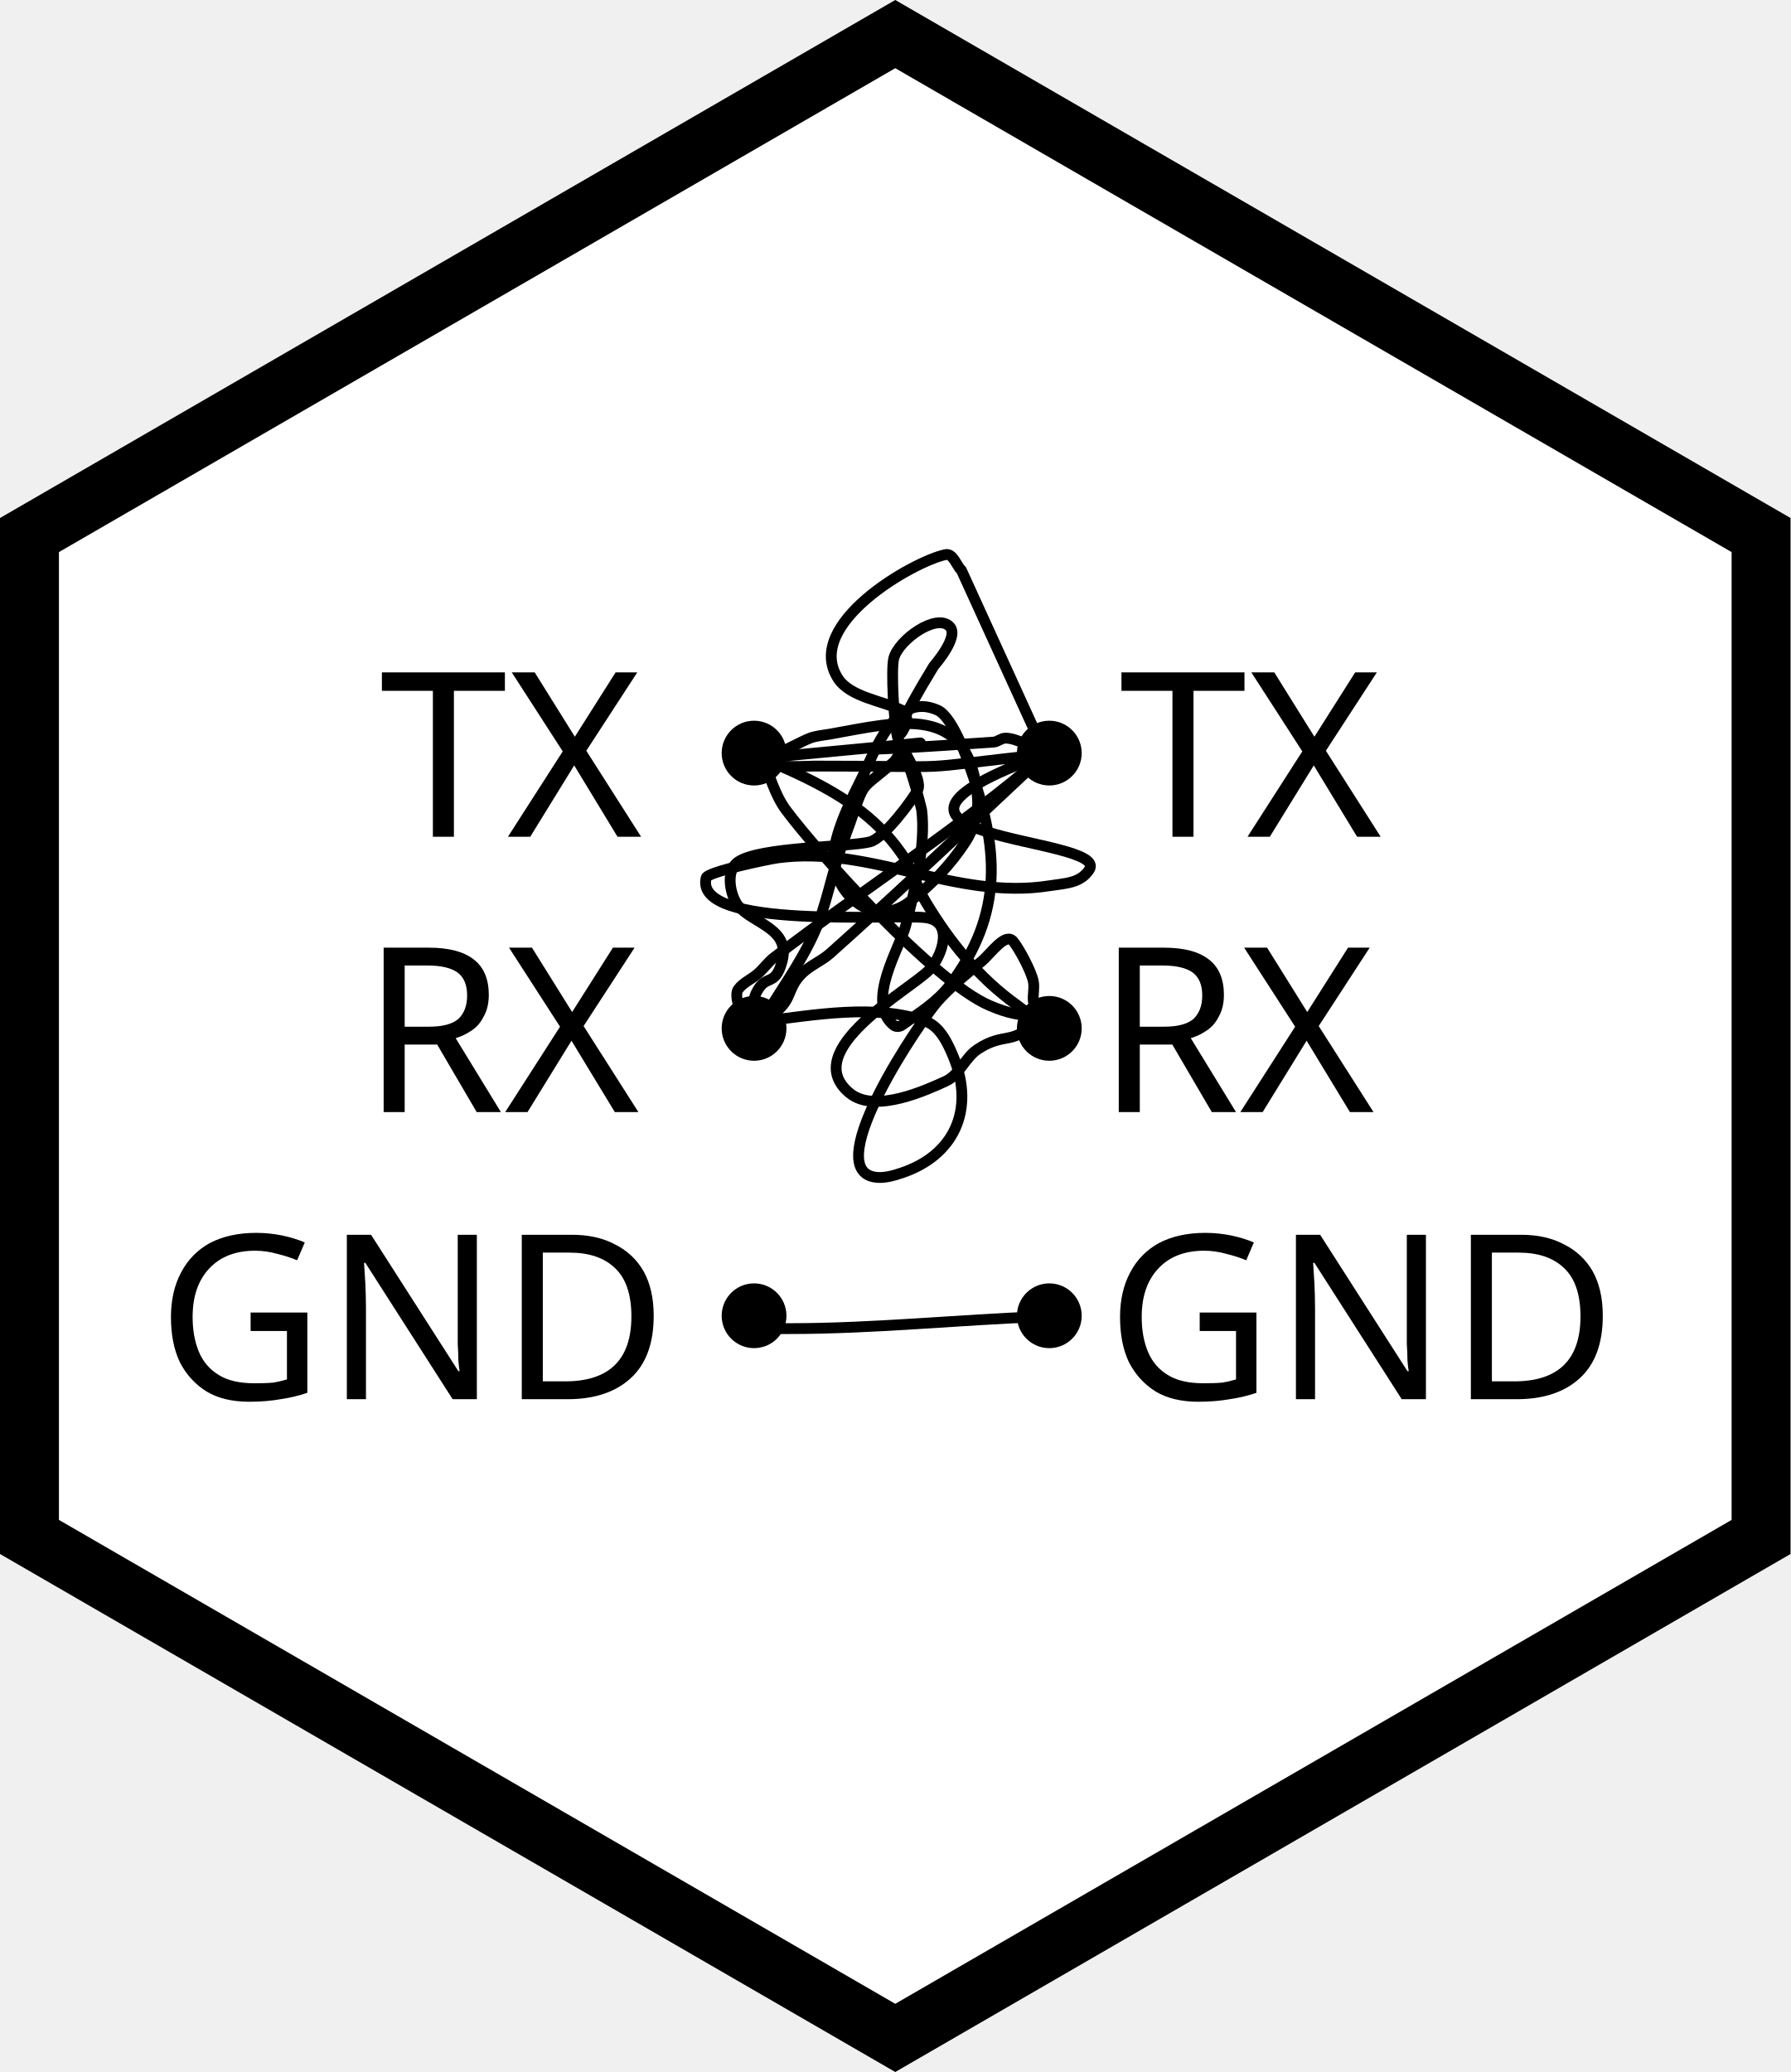
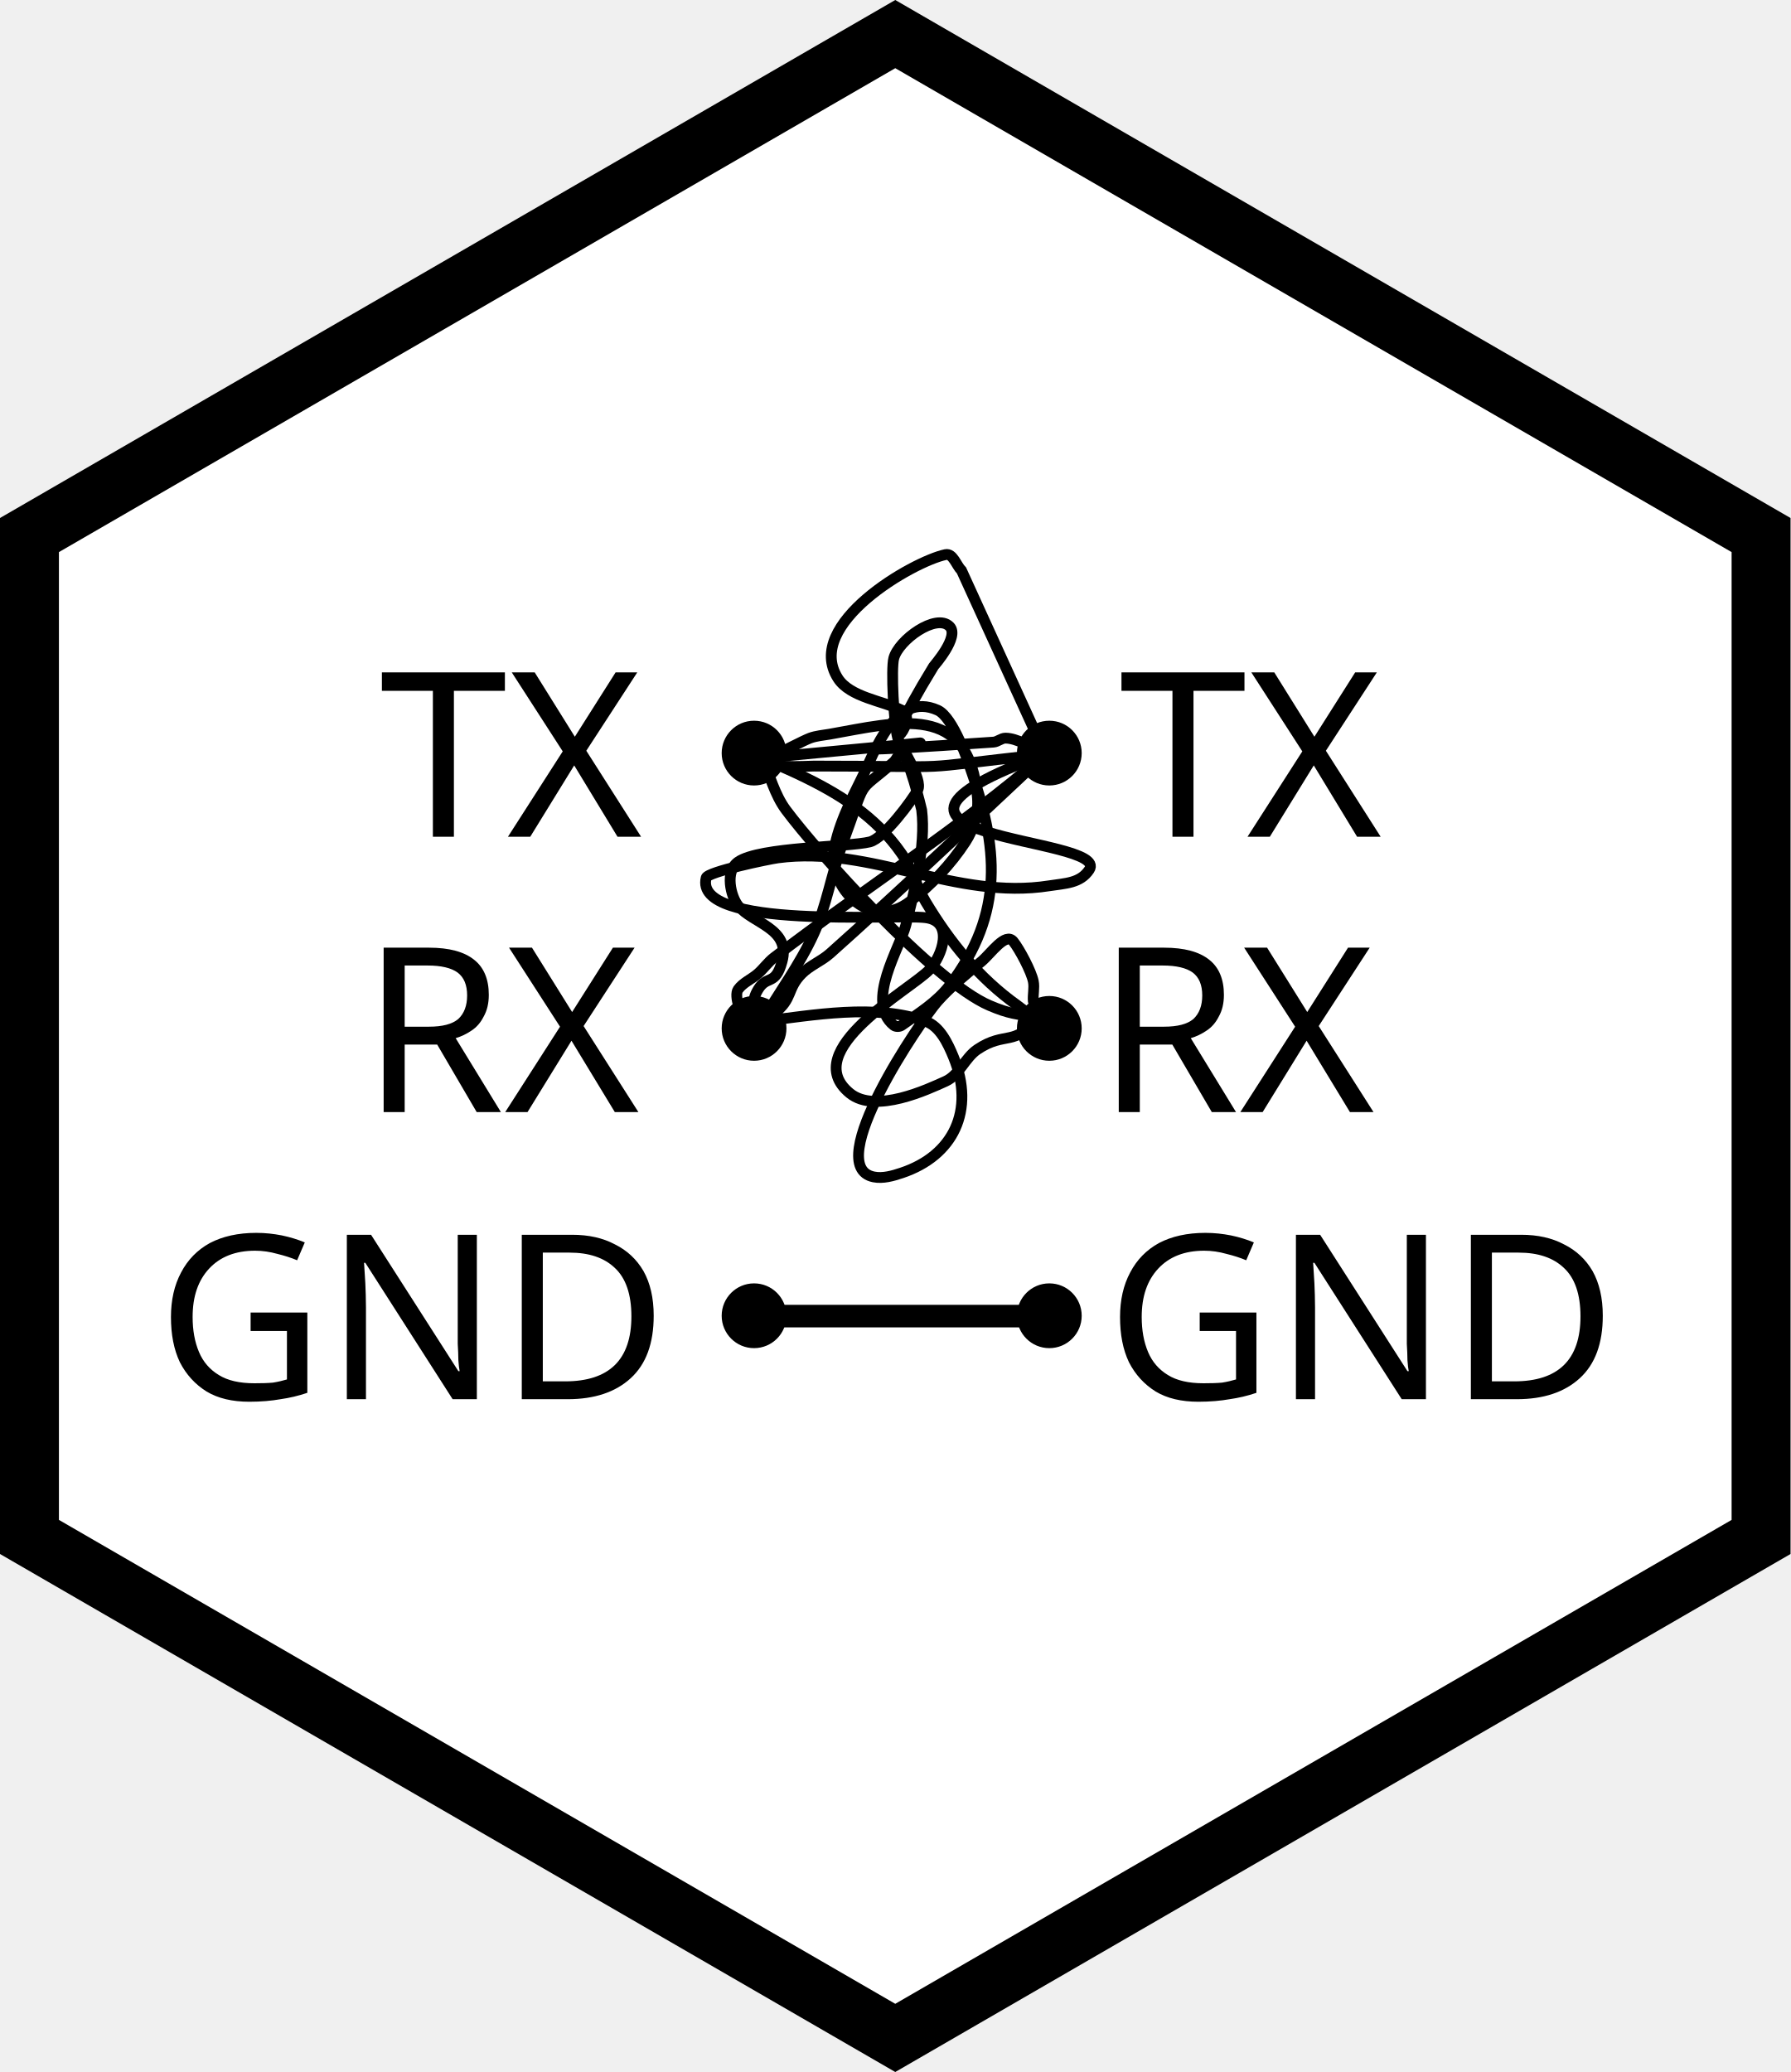
<svg xmlns="http://www.w3.org/2000/svg" height="50.8mm" viewBox="0 0 43.9 50.8" width="43.9mm">
  <path d="m210 180.054-52.689 27.231-49.927-32.015 2.762-59.245 52.689-27.231 49.927 32.015z" transform="matrix(.4268806 -.01994286 .01990022 .4277955 -49.32805 -34.73834)" />
  <path d="m210 180.054-52.689 27.231-49.927-32.015 2.762-59.245 52.689-27.231 49.927 32.015z" fill="#fff" transform="matrix(.3987824 -.01863018 .01859034 .399637 -44.63637 -30.7799)" />
  <g stroke-width=".265">
    <text font-family="sans-serif" font-size="5.644" x="9.299" y="20.516">
      <tspan font-size="5.644" stroke-width=".265" x="9.299" y="20.516">TX</tspan>
    </text>
    <text font-family="sans-serif" font-size="5.644" x="3.848" y="34.308">
      <tspan font-size="5.644" stroke-width=".265" x="3.848" y="34.308">GND</tspan>
      <tspan stroke-width=".265" x="3.848" y="41.364" />
    </text>
    <text font-family="sans-serif" font-size="5.644" x="8.858" y="27.265">
      <tspan font-size="5.644" stroke-width=".265" x="8.858" y="27.265">RX</tspan>
    </text>
    <text font-family="sans-serif" font-size="5.644" x="27.435" y="20.516">
      <tspan font-size="5.644" stroke-width=".265" x="27.435" y="20.516">TX</tspan>
    </text>
    <text font-family="sans-serif" font-size="5.644" x="27.118" y="34.308">
      <tspan font-size="5.644" stroke-width=".265" x="27.118" y="34.308">GND</tspan>
      <tspan stroke-width=".265" x="27.118" y="41.364" />
    </text>
    <text font-family="sans-serif" font-size="5.644" x="26.884" y="27.265">
      <tspan font-size="5.644" stroke-width=".265" x="26.884" y="27.265">RX</tspan>
    </text>
    <circle cx="18.488" cy="18.464" r=".794" />
    <circle cx="25.727" cy="18.464" r=".794" />
    <circle cx="18.488" cy="25.213" r=".794" />
    <circle cx="25.727" cy="25.213" r=".794" />
    <circle cx="18.488" cy="32.259" r=".794" />
    <circle cx="25.727" cy="32.259" r=".794" />
    <path d="m18.684 18.586c.293.13.59.254.88.391.995.471 1.903 1.031 2.543 1.956.249.36.362.799.587 1.174.601 1.001 1.308 1.871 2.25 2.543.438.313.224.293.489.293" fill="none" stroke="#000" />
    <path d="m25.629 18.488c-1.462 1.368-3.707 3.49-5.282 4.891-.21.186-.486.291-.685.489-.385.385-.209.621-.685.978-.292.219-.078.196-.293.196" fill="none" stroke="#000" />
    <path d="m18.684 18.586c9.434-.884-2.336.161 5.674-.391.103-.007.19-.098.293-.098.286 0 .61.226.88.293.063.016.15-.046.196 0 .033.033-.065.065-.098.098" fill="none" stroke="#000" />
    <path d="m18.684 18.586c-.856.57.867-.374 1.174-.489.156-.058.325-.069.489-.098 1.658-.293 3.437-.808 3.619 1.565.029.371-.09.765-.293 1.076-.366.56-.84 1.058-1.369 1.467-.911.704-1.92-.247-1.859-1.174.038-.577.455-1.398.685-1.859.323-.647.808-2.13 1.859-1.663.388.173.76 1.305.783 1.369.708 1.982.862 3.6-.489 5.38-.308.406-.759.682-1.174.978-.053.038-.145.041-.196 0-.706-.565.157-1.915.293-2.446.196-.763.503-1.945.391-2.837-.003-.021-.333-1.369-.489-1.369-.092 0-.126.135-.196.196-.966.845-.616.275-1.272 2.054-.26.706-.373 1.467-.685 2.152-.345.759-.848 1.435-1.272 2.152 1.257-.148 2.775-.438 4.011 0 .35.124.544.536.685.88.532 1.3-0 2.413-1.272 2.837-.219.073-.459.143-.685.098-1.295-.259 1.174-3.865 1.565-4.304.322-.362.704-.668 1.076-.978.236-.197.59-.729.783-.489.149.186.44.731.489.978.032.16-.016.327 0 .489.003.025.368 1.202.098.391" fill="none" stroke="#000" />
    <path d="m25.434 24.944c-.549.733-.783.326-1.467.783-.307.205-.446.631-.783.783-.429.193-1.72.807-2.348.293-1.285-1.051 1.502-2.546 1.956-3.032.307-.329.612-1.183-.098-1.272-.765-.096-5.702.308-5.38-.978.037-.147 1.541-.46 1.761-.489 2.286-.305 4.356 1.047 6.652.685.393-.062.757-.059.978-.391.562-.843-6.919-.703-1.076-2.837-3.646.405-1.755.293-5.674.293-.177 0-1.272.081-1.272-.196.196.424.308.897.587 1.272.777 1.045 3.614 4.204 4.989 4.793.493.211.655.207 1.174.293z" fill="none" stroke="#000" />
    <path d="m25.629 18.488c-2.101 1.819-4.452 3.303-6.652 4.989-.146.112-.253.269-.391.391-.156.139-.368.221-.489.391-.109.153.077.664.196.783.092.092.261 0 .391 0" fill="none" stroke="#000" />
-     <path d="m25.531 32.281c-2.057.077-4.104.293-6.163.293-.223 0-.783.041-.783-.293" fill="none" stroke="#000" />
    <path d="m25.629 18.488c-.685-1.5-1.369-3-2.054-4.5-.13-.13-.211-.429-.391-.391-.798.168-3.486 1.705-2.641 3.032.298.469 1.112.556 1.565.783.519.259-.913 1.698.783-1.076.011-.018.642-.727.391-.978-.33-.33-1.25.329-1.369.783-.068.257-.003 1.578.098 1.956.04.15.632 1.014.489 1.272-.139.25-.82 1.183-1.174 1.272-.521.13-2.703.122-3.228.489-.332.232-.181.849 0 1.076.35.437 1.299.553 1.076 1.369-.166.607-.369.321-.587.685-.186.311-.038.325-.098.685-.042.254-.311.267.196.098" fill="none" stroke="#000" />
+     <path d="m18.953 31.991h6.467v.553h-6.467z" />
  </g>
</svg>
